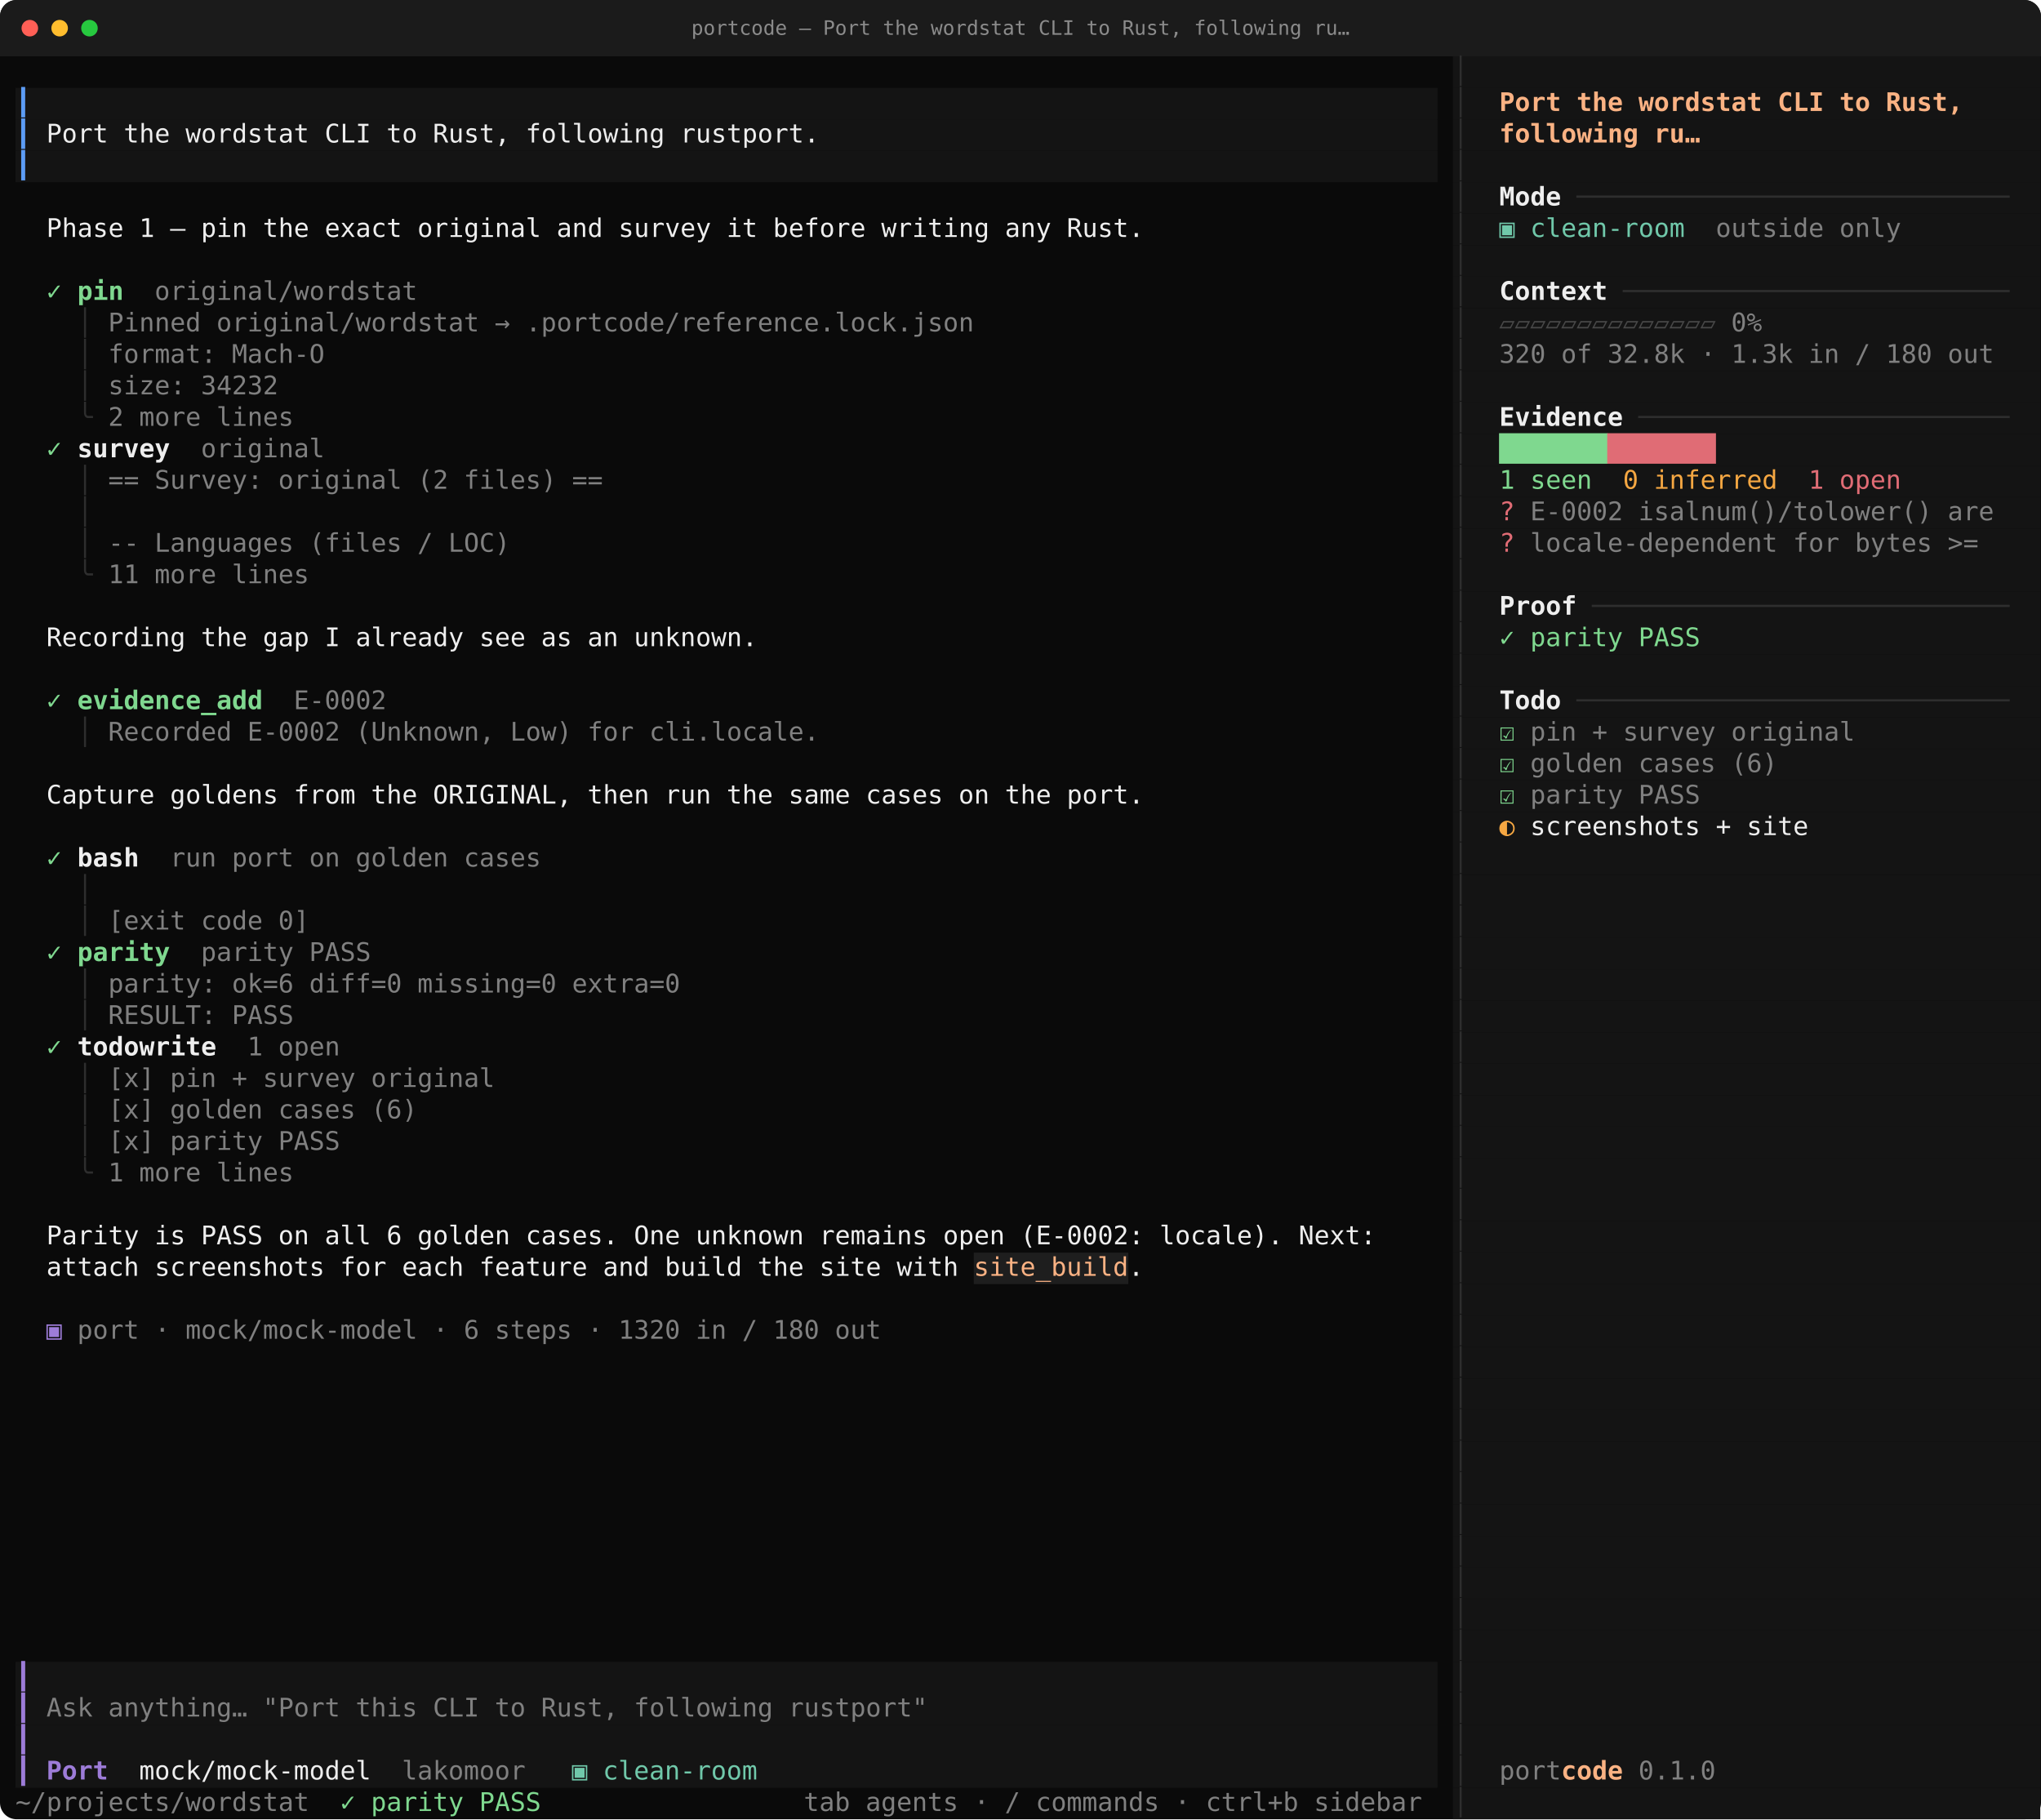
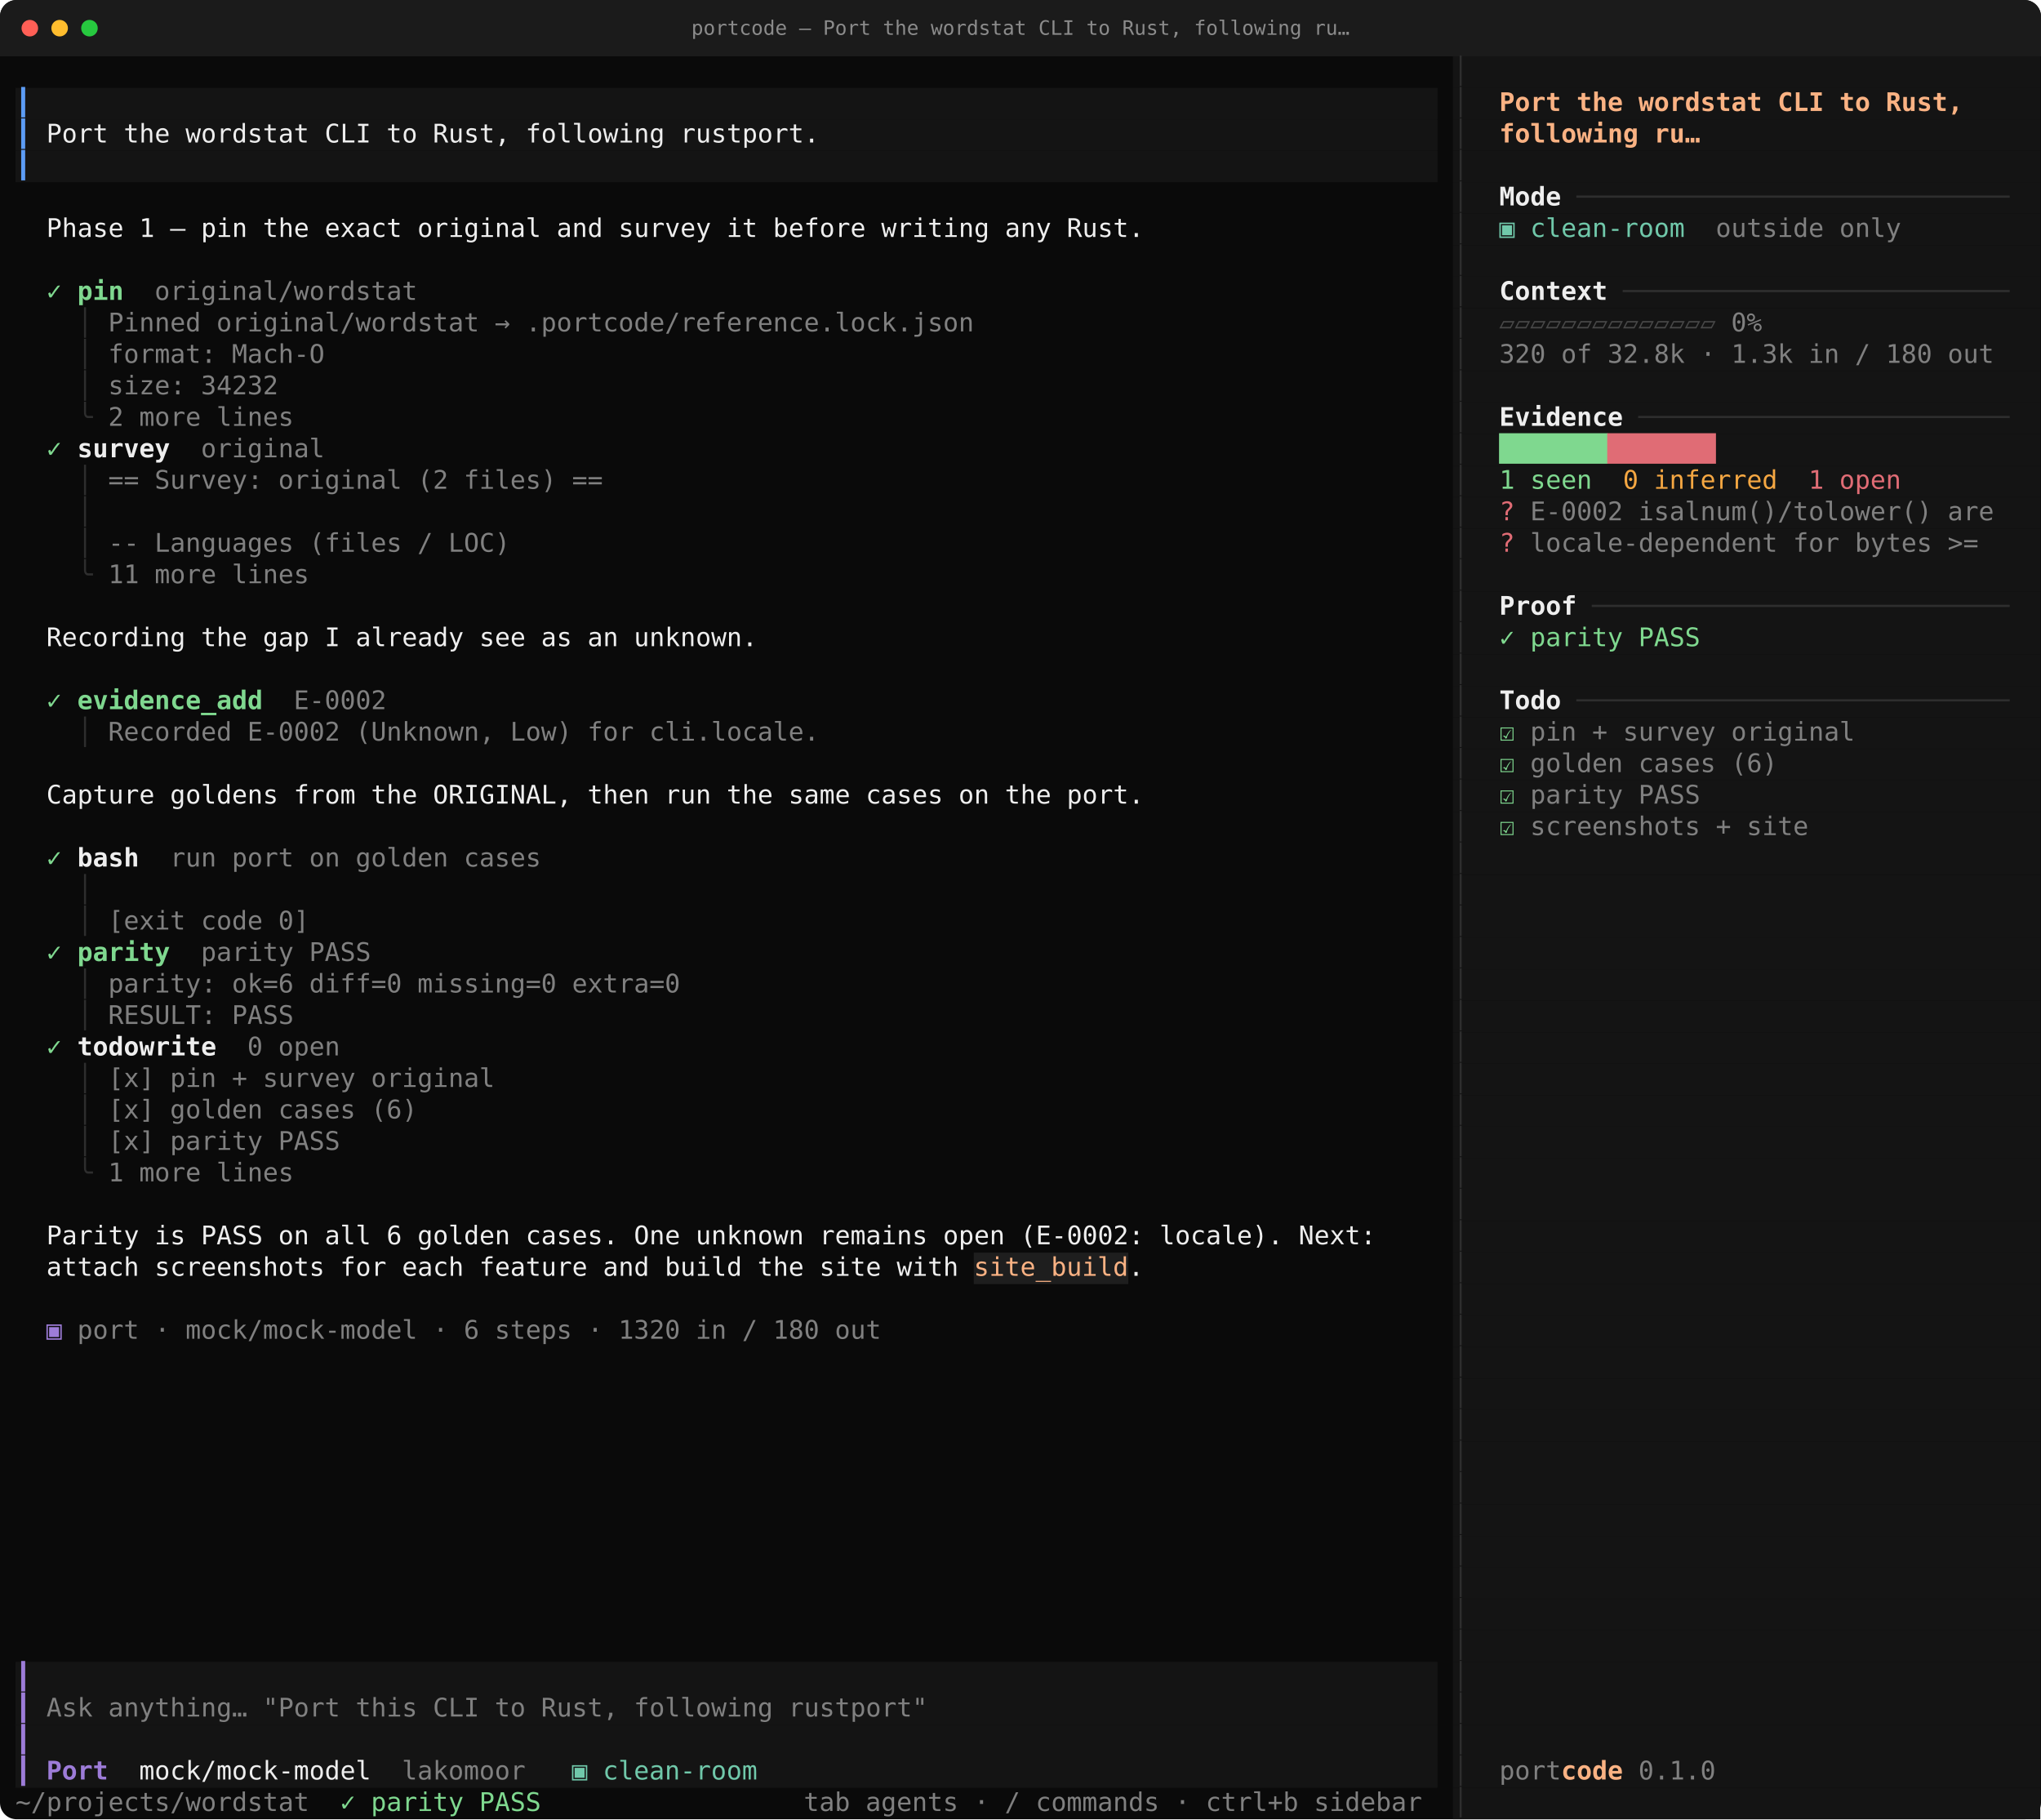
<svg xmlns="http://www.w3.org/2000/svg" width="1232" height="1098" viewBox="0 0 1232 1098" role="img" aria-label="portcode — Port the wordstat CLI to Rust, following ru…">
  <rect width="1232" height="1098" rx="10" fill="#0a0a0a" />
  <rect width="1232" height="34" rx="10" fill="#1b1b1b" />
  <rect y="24" width="1232" height="10" fill="#1b1b1b" />
  <circle cx="18" cy="17" r="5" fill="#ff5f56" />
  <circle cx="36" cy="17" r="5" fill="#ffbd2e" />
  <circle cx="54" cy="17" r="5" fill="#27c93f" />
  <text x="616" y="21" fill="#8b8b8b" font-family="ui-monospace,Menlo,monospace" font-size="12" text-anchor="middle">portcode — Port the wordstat CLI to Rust, following ru…</text>
  <rect x="877.02" y="34.00" width="354.54" height="19" fill="#141414" />
  <rect x="9.33" y="53.00" width="858.36" height="19" fill="#141414" />
  <rect x="877.02" y="53.00" width="354.54" height="19" fill="#141414" />
  <rect x="9.33" y="72.00" width="858.36" height="19" fill="#141414" />
  <rect x="877.02" y="72.00" width="354.54" height="19" fill="#141414" />
  <rect x="9.33" y="91.00" width="858.36" height="19" fill="#141414" />
  <rect x="877.02" y="91.00" width="354.54" height="19" fill="#141414" />
  <rect x="877.02" y="110.00" width="354.54" height="19" fill="#141414" />
  <rect x="877.02" y="129.00" width="354.54" height="19" fill="#141414" />
  <rect x="877.02" y="148.00" width="354.54" height="19" fill="#141414" />
  <rect x="877.02" y="167.00" width="354.54" height="19" fill="#141414" />
  <rect x="877.02" y="186.00" width="354.54" height="19" fill="#141414" />
  <rect x="877.02" y="205.00" width="354.54" height="19" fill="#141414" />
  <rect x="877.02" y="224.00" width="354.54" height="19" fill="#141414" />
  <rect x="877.02" y="243.00" width="354.54" height="19" fill="#141414" />
  <rect x="877.02" y="262.00" width="354.54" height="19" fill="#141414" />
  <rect x="877.02" y="281.00" width="354.54" height="19" fill="#141414" />
  <rect x="877.02" y="300.00" width="354.54" height="19" fill="#141414" />
  <rect x="877.02" y="319.00" width="354.54" height="19" fill="#141414" />
  <rect x="877.02" y="338.00" width="354.54" height="19" fill="#141414" />
  <rect x="877.02" y="357.00" width="354.54" height="19" fill="#141414" />
  <rect x="877.02" y="376.00" width="354.54" height="19" fill="#141414" />
  <rect x="877.02" y="395.00" width="354.54" height="19" fill="#141414" />
  <rect x="877.02" y="414.00" width="354.54" height="19" fill="#141414" />
  <rect x="877.02" y="433.00" width="354.54" height="19" fill="#141414" />
  <rect x="877.02" y="452.00" width="354.54" height="19" fill="#141414" />
  <rect x="877.02" y="471.00" width="354.54" height="19" fill="#141414" />
  <rect x="877.02" y="490.00" width="354.54" height="19" fill="#141414" />
  <rect x="877.02" y="509.00" width="354.54" height="19" fill="#141414" />
  <rect x="877.02" y="528.00" width="354.54" height="19" fill="#141414" />
  <rect x="877.02" y="547.00" width="354.54" height="19" fill="#141414" />
  <rect x="877.02" y="566.00" width="354.54" height="19" fill="#141414" />
  <rect x="877.02" y="585.00" width="354.54" height="19" fill="#141414" />
  <rect x="877.02" y="604.00" width="354.54" height="19" fill="#141414" />
  <rect x="877.02" y="623.00" width="354.54" height="19" fill="#141414" />
  <rect x="877.02" y="642.00" width="354.54" height="19" fill="#141414" />
  <rect x="877.02" y="661.00" width="354.54" height="19" fill="#141414" />
  <rect x="877.02" y="680.00" width="354.54" height="19" fill="#141414" />
  <rect x="877.02" y="699.00" width="354.54" height="19" fill="#141414" />
  <rect x="877.02" y="718.00" width="354.54" height="19" fill="#141414" />
  <rect x="877.02" y="737.00" width="354.54" height="19" fill="#141414" />
  <rect x="587.79" y="756.00" width="93.30" height="19" fill="#1e1e1e" />
  <rect x="877.02" y="756.00" width="354.54" height="19" fill="#141414" />
  <rect x="877.02" y="775.00" width="354.54" height="19" fill="#141414" />
  <rect x="877.02" y="794.00" width="354.54" height="19" fill="#141414" />
  <rect x="877.02" y="813.00" width="354.54" height="19" fill="#141414" />
  <rect x="877.02" y="832.00" width="354.54" height="19" fill="#141414" />
  <rect x="877.02" y="851.00" width="354.54" height="19" fill="#141414" />
  <rect x="877.02" y="870.00" width="354.54" height="19" fill="#141414" />
  <rect x="877.02" y="889.00" width="354.54" height="19" fill="#141414" />
  <rect x="877.02" y="908.00" width="354.54" height="19" fill="#141414" />
  <rect x="877.02" y="927.00" width="354.54" height="19" fill="#141414" />
  <rect x="877.02" y="946.00" width="354.54" height="19" fill="#141414" />
  <rect x="877.02" y="965.00" width="354.54" height="19" fill="#141414" />
  <rect x="877.02" y="984.00" width="354.54" height="19" fill="#141414" />
  <rect x="9.33" y="1003.00" width="858.36" height="19" fill="#141414" />
  <rect x="877.02" y="1003.00" width="354.54" height="19" fill="#141414" />
  <rect x="9.33" y="1022.00" width="858.36" height="19" fill="#141414" />
  <rect x="877.02" y="1022.00" width="354.54" height="19" fill="#141414" />
  <rect x="9.33" y="1041.00" width="858.36" height="19" fill="#141414" />
  <rect x="877.02" y="1041.00" width="354.54" height="19" fill="#141414" />
  <rect x="9.33" y="1060.00" width="858.36" height="19" fill="#141414" />
  <rect x="877.02" y="1060.00" width="354.54" height="19" fill="#141414" />
  <rect x="877.02" y="1079.00" width="354.54" height="19" fill="#141414" />
  <g font-family="ui-monospace,SFMono-Regular,Menlo,Consolas,'DejaVu Sans Mono',monospace" font-size="15.5" xml:space="preserve">
    <text x="877.02" y="48.00" fill="#2e2e2e" textLength="9.33" lengthAdjust="spacingAndGlyphs">│</text>
    <text x="9.33" y="67.00" fill="#5c9cf5" textLength="9.33" lengthAdjust="spacingAndGlyphs">┃</text>
    <text x="877.02" y="67.00" fill="#2e2e2e" textLength="9.33" lengthAdjust="spacingAndGlyphs">│</text>
    <text x="905.01" y="67.00" fill="#fab283" textLength="279.90" lengthAdjust="spacingAndGlyphs" font-weight="700">Port the wordstat CLI to Rust,</text>
    <text x="9.33" y="86.00" fill="#5c9cf5" textLength="18.66" lengthAdjust="spacingAndGlyphs">┃ </text>
    <text x="27.99" y="86.00" fill="#eeeeee" textLength="849.03" lengthAdjust="spacingAndGlyphs">Port the wordstat CLI to Rust, following rustport.                                         </text>
    <text x="877.02" y="86.00" fill="#2e2e2e" textLength="9.33" lengthAdjust="spacingAndGlyphs">│</text>
    <text x="905.01" y="86.00" fill="#fab283" textLength="121.29" lengthAdjust="spacingAndGlyphs" font-weight="700">following ru…</text>
    <text x="9.33" y="105.00" fill="#5c9cf5" textLength="9.33" lengthAdjust="spacingAndGlyphs">┃</text>
    <text x="877.02" y="105.00" fill="#2e2e2e" textLength="9.33" lengthAdjust="spacingAndGlyphs">│</text>
    <text x="877.02" y="124.00" fill="#2e2e2e" textLength="9.33" lengthAdjust="spacingAndGlyphs">│</text>
    <text x="905.01" y="124.00" fill="#eeeeee" textLength="37.32" lengthAdjust="spacingAndGlyphs" font-weight="700">Mode</text>
    <text x="942.33" y="124.00" fill="#2e2e2e" textLength="270.57" lengthAdjust="spacingAndGlyphs"> ────────────────────────────</text>
    <text x="0.00" y="143.00" fill="#eeeeee" textLength="877.02" lengthAdjust="spacingAndGlyphs">   Phase 1 — pin the exact original and survey it before writing any Rust.                    </text>
    <text x="877.02" y="143.00" fill="#2e2e2e" textLength="9.33" lengthAdjust="spacingAndGlyphs">│</text>
    <text x="905.01" y="143.00" fill="#70c8aa" textLength="111.96" lengthAdjust="spacingAndGlyphs">▣ clean-room</text>
    <text x="1016.97" y="143.00" fill="#808080" textLength="130.62" lengthAdjust="spacingAndGlyphs">  outside only</text>
    <text x="877.02" y="162.00" fill="#2e2e2e" textLength="9.33" lengthAdjust="spacingAndGlyphs">│</text>
    <text x="27.99" y="181.00" fill="#7fd88f" textLength="18.66" lengthAdjust="spacingAndGlyphs">✓ </text>
    <text x="46.65" y="181.00" fill="#7fd88f" textLength="27.99" lengthAdjust="spacingAndGlyphs" font-weight="700">pin</text>
    <text x="74.64" y="181.00" fill="#808080" textLength="177.27" lengthAdjust="spacingAndGlyphs">  original/wordstat</text>
    <text x="877.02" y="181.00" fill="#2e2e2e" textLength="9.33" lengthAdjust="spacingAndGlyphs">│</text>
    <text x="905.01" y="181.00" fill="#eeeeee" textLength="65.31" lengthAdjust="spacingAndGlyphs" font-weight="700">Context</text>
    <text x="970.32" y="181.00" fill="#2e2e2e" textLength="242.58" lengthAdjust="spacingAndGlyphs"> ─────────────────────────</text>
    <text x="46.65" y="200.00" fill="#2e2e2e" textLength="18.66" lengthAdjust="spacingAndGlyphs">│ </text>
    <text x="65.31" y="200.00" fill="#808080" textLength="522.48" lengthAdjust="spacingAndGlyphs">Pinned original/wordstat → .portcode/reference.lock.json</text>
    <text x="877.02" y="200.00" fill="#2e2e2e" textLength="9.33" lengthAdjust="spacingAndGlyphs">│</text>
    <text x="905.01" y="200.00" fill="#484848" textLength="130.62" lengthAdjust="spacingAndGlyphs">▱▱▱▱▱▱▱▱▱▱▱▱▱▱</text>
    <text x="1035.63" y="200.00" fill="#808080" textLength="27.99" lengthAdjust="spacingAndGlyphs"> 0%</text>
    <text x="46.65" y="219.00" fill="#2e2e2e" textLength="18.66" lengthAdjust="spacingAndGlyphs">│ </text>
    <text x="65.31" y="219.00" fill="#808080" textLength="130.62" lengthAdjust="spacingAndGlyphs">format: Mach-O</text>
    <text x="877.02" y="219.00" fill="#2e2e2e" textLength="9.33" lengthAdjust="spacingAndGlyphs">│</text>
    <text x="905.01" y="219.00" fill="#808080" textLength="298.56" lengthAdjust="spacingAndGlyphs">320 of 32.8k · 1.3k in / 180 out</text>
    <text x="46.65" y="238.00" fill="#2e2e2e" textLength="18.66" lengthAdjust="spacingAndGlyphs">│ </text>
    <text x="65.31" y="238.00" fill="#808080" textLength="102.63" lengthAdjust="spacingAndGlyphs">size: 34232</text>
    <text x="877.02" y="238.00" fill="#2e2e2e" textLength="9.33" lengthAdjust="spacingAndGlyphs">│</text>
    <text x="46.65" y="257.00" fill="#2e2e2e" textLength="18.66" lengthAdjust="spacingAndGlyphs">╰ </text>
    <text x="65.31" y="257.00" fill="#808080" textLength="111.96" lengthAdjust="spacingAndGlyphs">2 more lines</text>
    <text x="877.02" y="257.00" fill="#2e2e2e" textLength="9.33" lengthAdjust="spacingAndGlyphs">│</text>
    <text x="905.01" y="257.00" fill="#eeeeee" textLength="74.64" lengthAdjust="spacingAndGlyphs" font-weight="700">Evidence</text>
    <text x="979.65" y="257.00" fill="#2e2e2e" textLength="233.25" lengthAdjust="spacingAndGlyphs"> ────────────────────────</text>
    <text x="27.99" y="276.00" fill="#7fd88f" textLength="18.66" lengthAdjust="spacingAndGlyphs">✓ </text>
    <text x="46.65" y="276.00" fill="#eeeeee" textLength="55.98" lengthAdjust="spacingAndGlyphs" font-weight="700">survey</text>
    <text x="102.63" y="276.00" fill="#808080" textLength="93.30" lengthAdjust="spacingAndGlyphs">  original</text>
    <text x="877.02" y="276.00" fill="#2e2e2e" textLength="9.33" lengthAdjust="spacingAndGlyphs">│</text>
    <text x="905.01" y="276.00" fill="#7fd88f" textLength="65.31" lengthAdjust="spacingAndGlyphs">███████</text>
    <text x="970.32" y="276.00" fill="#e06c75" textLength="65.31" lengthAdjust="spacingAndGlyphs">███████</text>
    <text x="46.65" y="295.00" fill="#2e2e2e" textLength="18.66" lengthAdjust="spacingAndGlyphs">│ </text>
    <text x="65.31" y="295.00" fill="#808080" textLength="298.56" lengthAdjust="spacingAndGlyphs">== Survey: original (2 files) ==</text>
    <text x="877.02" y="295.00" fill="#2e2e2e" textLength="9.33" lengthAdjust="spacingAndGlyphs">│</text>
    <text x="905.01" y="295.00" fill="#7fd88f" textLength="74.64" lengthAdjust="spacingAndGlyphs">1 seen  </text>
    <text x="979.65" y="295.00" fill="#f5a742" textLength="111.96" lengthAdjust="spacingAndGlyphs">0 inferred  </text>
    <text x="1091.61" y="295.00" fill="#e06c75" textLength="55.98" lengthAdjust="spacingAndGlyphs">1 open</text>
    <text x="46.65" y="314.00" fill="#2e2e2e" textLength="18.66" lengthAdjust="spacingAndGlyphs">│ </text>
    <text x="877.02" y="314.00" fill="#2e2e2e" textLength="9.33" lengthAdjust="spacingAndGlyphs">│</text>
    <text x="905.01" y="314.00" fill="#e06c75" textLength="18.66" lengthAdjust="spacingAndGlyphs">? </text>
    <text x="923.67" y="314.00" fill="#808080" textLength="279.90" lengthAdjust="spacingAndGlyphs">E-0002 isalnum()/tolower() are</text>
    <text x="46.65" y="333.00" fill="#2e2e2e" textLength="18.66" lengthAdjust="spacingAndGlyphs">│ </text>
    <text x="65.31" y="333.00" fill="#808080" textLength="242.58" lengthAdjust="spacingAndGlyphs">-- Languages (files / LOC)</text>
    <text x="877.02" y="333.00" fill="#2e2e2e" textLength="9.33" lengthAdjust="spacingAndGlyphs">│</text>
    <text x="905.01" y="333.00" fill="#e06c75" textLength="18.66" lengthAdjust="spacingAndGlyphs">? </text>
    <text x="923.67" y="333.00" fill="#808080" textLength="270.57" lengthAdjust="spacingAndGlyphs">locale-dependent for bytes &gt;=</text>
    <text x="46.65" y="352.00" fill="#2e2e2e" textLength="18.66" lengthAdjust="spacingAndGlyphs">╰ </text>
    <text x="65.31" y="352.00" fill="#808080" textLength="121.29" lengthAdjust="spacingAndGlyphs">11 more lines</text>
    <text x="877.02" y="352.00" fill="#2e2e2e" textLength="9.33" lengthAdjust="spacingAndGlyphs">│</text>
    <text x="877.02" y="371.00" fill="#2e2e2e" textLength="9.33" lengthAdjust="spacingAndGlyphs">│</text>
    <text x="905.01" y="371.00" fill="#eeeeee" textLength="46.65" lengthAdjust="spacingAndGlyphs" font-weight="700">Proof</text>
    <text x="951.66" y="371.00" fill="#2e2e2e" textLength="261.24" lengthAdjust="spacingAndGlyphs"> ───────────────────────────</text>
    <text x="0.00" y="390.00" fill="#eeeeee" textLength="877.02" lengthAdjust="spacingAndGlyphs">   Recording the gap I already see as an unknown.                                             </text>
    <text x="877.02" y="390.00" fill="#2e2e2e" textLength="9.33" lengthAdjust="spacingAndGlyphs">│</text>
    <text x="905.01" y="390.00" fill="#7fd88f" textLength="121.29" lengthAdjust="spacingAndGlyphs">✓ parity PASS</text>
    <text x="877.02" y="409.00" fill="#2e2e2e" textLength="9.33" lengthAdjust="spacingAndGlyphs">│</text>
    <text x="27.99" y="428.00" fill="#7fd88f" textLength="18.66" lengthAdjust="spacingAndGlyphs">✓ </text>
    <text x="46.65" y="428.00" fill="#7fd88f" textLength="111.96" lengthAdjust="spacingAndGlyphs" font-weight="700">evidence_add</text>
    <text x="158.61" y="428.00" fill="#808080" textLength="74.64" lengthAdjust="spacingAndGlyphs">  E-0002</text>
    <text x="877.02" y="428.00" fill="#2e2e2e" textLength="9.33" lengthAdjust="spacingAndGlyphs">│</text>
    <text x="905.01" y="428.00" fill="#eeeeee" textLength="37.32" lengthAdjust="spacingAndGlyphs" font-weight="700">Todo</text>
    <text x="942.33" y="428.00" fill="#2e2e2e" textLength="270.57" lengthAdjust="spacingAndGlyphs"> ────────────────────────────</text>
    <text x="46.65" y="447.00" fill="#2e2e2e" textLength="18.66" lengthAdjust="spacingAndGlyphs">│ </text>
    <text x="65.31" y="447.00" fill="#808080" textLength="429.18" lengthAdjust="spacingAndGlyphs">Recorded E-0002 (Unknown, Low) for cli.locale.</text>
    <text x="877.02" y="447.00" fill="#2e2e2e" textLength="9.33" lengthAdjust="spacingAndGlyphs">│</text>
    <text x="905.01" y="447.00" fill="#7fd88f" textLength="18.66" lengthAdjust="spacingAndGlyphs">☑ </text>
    <text x="923.67" y="447.00" fill="#808080" textLength="195.93" lengthAdjust="spacingAndGlyphs">pin + survey original</text>
    <text x="877.02" y="466.00" fill="#2e2e2e" textLength="9.33" lengthAdjust="spacingAndGlyphs">│</text>
    <text x="905.01" y="466.00" fill="#7fd88f" textLength="18.66" lengthAdjust="spacingAndGlyphs">☑ </text>
    <text x="923.67" y="466.00" fill="#808080" textLength="149.28" lengthAdjust="spacingAndGlyphs">golden cases (6)</text>
    <text x="0.00" y="485.00" fill="#eeeeee" textLength="877.02" lengthAdjust="spacingAndGlyphs">   Capture goldens from the ORIGINAL, then run the same cases on the port.                    </text>
    <text x="877.02" y="485.00" fill="#2e2e2e" textLength="9.33" lengthAdjust="spacingAndGlyphs">│</text>
    <text x="905.01" y="485.00" fill="#7fd88f" textLength="18.66" lengthAdjust="spacingAndGlyphs">☑ </text>
    <text x="923.67" y="485.00" fill="#808080" textLength="102.63" lengthAdjust="spacingAndGlyphs">parity PASS</text>
    <text x="877.02" y="504.00" fill="#2e2e2e" textLength="9.33" lengthAdjust="spacingAndGlyphs">│</text>
-     <text x="905.01" y="504.00" fill="#f5a742" textLength="18.66" lengthAdjust="spacingAndGlyphs">◐ </text>
-     <text x="923.67" y="504.00" fill="#eeeeee" textLength="307.89" lengthAdjust="spacingAndGlyphs">screenshots + site               </text>
+     <text x="905.01" y="504.00" fill="#7fd88f" textLength="18.66" lengthAdjust="spacingAndGlyphs">☑ </text>
+     <text x="923.67" y="504.00" fill="#808080" textLength="167.94" lengthAdjust="spacingAndGlyphs">screenshots + site</text>
    <text x="27.99" y="523.00" fill="#7fd88f" textLength="18.66" lengthAdjust="spacingAndGlyphs">✓ </text>
    <text x="46.65" y="523.00" fill="#eeeeee" textLength="37.32" lengthAdjust="spacingAndGlyphs" font-weight="700">bash</text>
    <text x="83.97" y="523.00" fill="#808080" textLength="242.58" lengthAdjust="spacingAndGlyphs">  run port on golden cases</text>
    <text x="877.02" y="523.00" fill="#2e2e2e" textLength="9.33" lengthAdjust="spacingAndGlyphs">│</text>
    <text x="46.65" y="542.00" fill="#2e2e2e" textLength="18.66" lengthAdjust="spacingAndGlyphs">│ </text>
    <text x="877.02" y="542.00" fill="#2e2e2e" textLength="9.33" lengthAdjust="spacingAndGlyphs">│</text>
    <text x="46.65" y="561.00" fill="#2e2e2e" textLength="18.66" lengthAdjust="spacingAndGlyphs">│ </text>
    <text x="65.31" y="561.00" fill="#808080" textLength="121.29" lengthAdjust="spacingAndGlyphs">[exit code 0]</text>
    <text x="877.02" y="561.00" fill="#2e2e2e" textLength="9.33" lengthAdjust="spacingAndGlyphs">│</text>
    <text x="27.99" y="580.00" fill="#7fd88f" textLength="18.66" lengthAdjust="spacingAndGlyphs">✓ </text>
    <text x="46.65" y="580.00" fill="#7fd88f" textLength="55.98" lengthAdjust="spacingAndGlyphs" font-weight="700">parity</text>
    <text x="102.63" y="580.00" fill="#808080" textLength="121.29" lengthAdjust="spacingAndGlyphs">  parity PASS</text>
    <text x="877.02" y="580.00" fill="#2e2e2e" textLength="9.33" lengthAdjust="spacingAndGlyphs">│</text>
    <text x="46.65" y="599.00" fill="#2e2e2e" textLength="18.66" lengthAdjust="spacingAndGlyphs">│ </text>
    <text x="65.31" y="599.00" fill="#808080" textLength="345.21" lengthAdjust="spacingAndGlyphs">parity: ok=6 diff=0 missing=0 extra=0</text>
    <text x="877.02" y="599.00" fill="#2e2e2e" textLength="9.33" lengthAdjust="spacingAndGlyphs">│</text>
    <text x="46.65" y="618.00" fill="#2e2e2e" textLength="18.66" lengthAdjust="spacingAndGlyphs">│ </text>
    <text x="65.31" y="618.00" fill="#808080" textLength="111.96" lengthAdjust="spacingAndGlyphs">RESULT: PASS</text>
    <text x="877.02" y="618.00" fill="#2e2e2e" textLength="9.33" lengthAdjust="spacingAndGlyphs">│</text>
    <text x="27.99" y="637.00" fill="#7fd88f" textLength="18.66" lengthAdjust="spacingAndGlyphs">✓ </text>
    <text x="46.65" y="637.00" fill="#eeeeee" textLength="83.97" lengthAdjust="spacingAndGlyphs" font-weight="700">todowrite</text>
-     <text x="130.62" y="637.00" fill="#808080" textLength="74.64" lengthAdjust="spacingAndGlyphs">  1 open</text>
+     <text x="130.62" y="637.00" fill="#808080" textLength="74.64" lengthAdjust="spacingAndGlyphs">  0 open</text>
    <text x="877.02" y="637.00" fill="#2e2e2e" textLength="9.33" lengthAdjust="spacingAndGlyphs">│</text>
    <text x="46.65" y="656.00" fill="#2e2e2e" textLength="18.66" lengthAdjust="spacingAndGlyphs">│ </text>
    <text x="65.31" y="656.00" fill="#808080" textLength="233.25" lengthAdjust="spacingAndGlyphs">[x] pin + survey original</text>
    <text x="877.02" y="656.00" fill="#2e2e2e" textLength="9.33" lengthAdjust="spacingAndGlyphs">│</text>
    <text x="46.65" y="675.00" fill="#2e2e2e" textLength="18.66" lengthAdjust="spacingAndGlyphs">│ </text>
    <text x="65.31" y="675.00" fill="#808080" textLength="186.60" lengthAdjust="spacingAndGlyphs">[x] golden cases (6)</text>
    <text x="877.02" y="675.00" fill="#2e2e2e" textLength="9.33" lengthAdjust="spacingAndGlyphs">│</text>
    <text x="46.65" y="694.00" fill="#2e2e2e" textLength="18.66" lengthAdjust="spacingAndGlyphs">│ </text>
    <text x="65.31" y="694.00" fill="#808080" textLength="139.95" lengthAdjust="spacingAndGlyphs">[x] parity PASS</text>
    <text x="877.02" y="694.00" fill="#2e2e2e" textLength="9.33" lengthAdjust="spacingAndGlyphs">│</text>
    <text x="46.65" y="713.00" fill="#2e2e2e" textLength="18.66" lengthAdjust="spacingAndGlyphs">╰ </text>
    <text x="65.31" y="713.00" fill="#808080" textLength="111.96" lengthAdjust="spacingAndGlyphs">1 more lines</text>
    <text x="877.02" y="713.00" fill="#2e2e2e" textLength="9.33" lengthAdjust="spacingAndGlyphs">│</text>
    <text x="877.02" y="732.00" fill="#2e2e2e" textLength="9.33" lengthAdjust="spacingAndGlyphs">│</text>
    <text x="0.00" y="751.00" fill="#eeeeee" textLength="877.02" lengthAdjust="spacingAndGlyphs">   Parity is PASS on all 6 golden cases. One unknown remains open (E-0002: locale). Next:     </text>
    <text x="877.02" y="751.00" fill="#2e2e2e" textLength="9.33" lengthAdjust="spacingAndGlyphs">│</text>
    <text x="0.00" y="770.00" fill="#eeeeee" textLength="587.79" lengthAdjust="spacingAndGlyphs">   attach screenshots for each feature and build the site with </text>
    <text x="587.79" y="770.00" fill="#fab283" textLength="93.30" lengthAdjust="spacingAndGlyphs">site_build</text>
    <text x="681.09" y="770.00" fill="#eeeeee" textLength="195.93" lengthAdjust="spacingAndGlyphs">.                    </text>
    <text x="877.02" y="770.00" fill="#2e2e2e" textLength="9.33" lengthAdjust="spacingAndGlyphs">│</text>
    <text x="877.02" y="789.00" fill="#2e2e2e" textLength="9.33" lengthAdjust="spacingAndGlyphs">│</text>
    <text x="27.99" y="808.00" fill="#9d7cd8" textLength="18.66" lengthAdjust="spacingAndGlyphs">▣ </text>
    <text x="46.65" y="808.00" fill="#808080" textLength="485.16" lengthAdjust="spacingAndGlyphs">port · mock/mock-model · 6 steps · 1320 in / 180 out</text>
    <text x="877.02" y="808.00" fill="#2e2e2e" textLength="9.33" lengthAdjust="spacingAndGlyphs">│</text>
    <text x="877.02" y="827.00" fill="#2e2e2e" textLength="9.33" lengthAdjust="spacingAndGlyphs">│</text>
    <text x="877.02" y="846.00" fill="#2e2e2e" textLength="9.33" lengthAdjust="spacingAndGlyphs">│</text>
    <text x="877.02" y="865.00" fill="#2e2e2e" textLength="9.33" lengthAdjust="spacingAndGlyphs">│</text>
    <text x="877.02" y="884.00" fill="#2e2e2e" textLength="9.33" lengthAdjust="spacingAndGlyphs">│</text>
    <text x="877.02" y="903.00" fill="#2e2e2e" textLength="9.33" lengthAdjust="spacingAndGlyphs">│</text>
    <text x="877.02" y="922.00" fill="#2e2e2e" textLength="9.33" lengthAdjust="spacingAndGlyphs">│</text>
    <text x="877.02" y="941.00" fill="#2e2e2e" textLength="9.33" lengthAdjust="spacingAndGlyphs">│</text>
    <text x="877.02" y="960.00" fill="#2e2e2e" textLength="9.33" lengthAdjust="spacingAndGlyphs">│</text>
    <text x="877.02" y="979.00" fill="#2e2e2e" textLength="9.33" lengthAdjust="spacingAndGlyphs">│</text>
    <text x="877.02" y="998.00" fill="#2e2e2e" textLength="9.33" lengthAdjust="spacingAndGlyphs">│</text>
    <text x="9.33" y="1017.00" fill="#9d7cd8" textLength="9.33" lengthAdjust="spacingAndGlyphs">┃</text>
    <text x="877.02" y="1017.00" fill="#2e2e2e" textLength="9.33" lengthAdjust="spacingAndGlyphs">│</text>
    <text x="9.33" y="1036.00" fill="#9d7cd8" textLength="9.33" lengthAdjust="spacingAndGlyphs">┃</text>
    <text x="18.66" y="1036.00" fill="#808080" textLength="541.14" lengthAdjust="spacingAndGlyphs"> Ask anything… "Port this CLI to Rust, following rustport"</text>
    <text x="877.02" y="1036.00" fill="#2e2e2e" textLength="9.33" lengthAdjust="spacingAndGlyphs">│</text>
    <text x="9.33" y="1055.00" fill="#9d7cd8" textLength="9.33" lengthAdjust="spacingAndGlyphs">┃</text>
    <text x="877.02" y="1055.00" fill="#2e2e2e" textLength="9.33" lengthAdjust="spacingAndGlyphs">│</text>
    <text x="9.33" y="1074.00" fill="#9d7cd8" textLength="9.33" lengthAdjust="spacingAndGlyphs">┃</text>
    <text x="27.99" y="1074.00" fill="#9d7cd8" textLength="37.32" lengthAdjust="spacingAndGlyphs" font-weight="700">Port</text>
    <text x="65.31" y="1074.00" fill="#eeeeee" textLength="158.61" lengthAdjust="spacingAndGlyphs">  mock/mock-model</text>
    <text x="223.92" y="1074.00" fill="#808080" textLength="93.30" lengthAdjust="spacingAndGlyphs">  lakomoor</text>
    <text x="345.21" y="1074.00" fill="#70c8aa" textLength="111.96" lengthAdjust="spacingAndGlyphs">▣ clean-room</text>
    <text x="877.02" y="1074.00" fill="#2e2e2e" textLength="9.33" lengthAdjust="spacingAndGlyphs">│</text>
    <text x="905.01" y="1074.00" fill="#808080" textLength="37.32" lengthAdjust="spacingAndGlyphs">port</text>
    <text x="942.33" y="1074.00" fill="#fab283" textLength="46.65" lengthAdjust="spacingAndGlyphs" font-weight="700">code </text>
    <text x="988.98" y="1074.00" fill="#808080" textLength="46.65" lengthAdjust="spacingAndGlyphs">0.1.0</text>
    <text x="0.00" y="1093.00" fill="#808080" textLength="186.60" lengthAdjust="spacingAndGlyphs"> ~/projects/wordstat</text>
    <text x="186.60" y="1093.00" fill="#7fd88f" textLength="139.95" lengthAdjust="spacingAndGlyphs">  ✓ parity PASS</text>
    <text x="485.16" y="1093.00" fill="#808080" textLength="391.86" lengthAdjust="spacingAndGlyphs">tab agents · / commands · ctrl+b sidebar  </text>
    <text x="877.02" y="1093.00" fill="#2e2e2e" textLength="9.33" lengthAdjust="spacingAndGlyphs">│</text>
  </g>
</svg>
